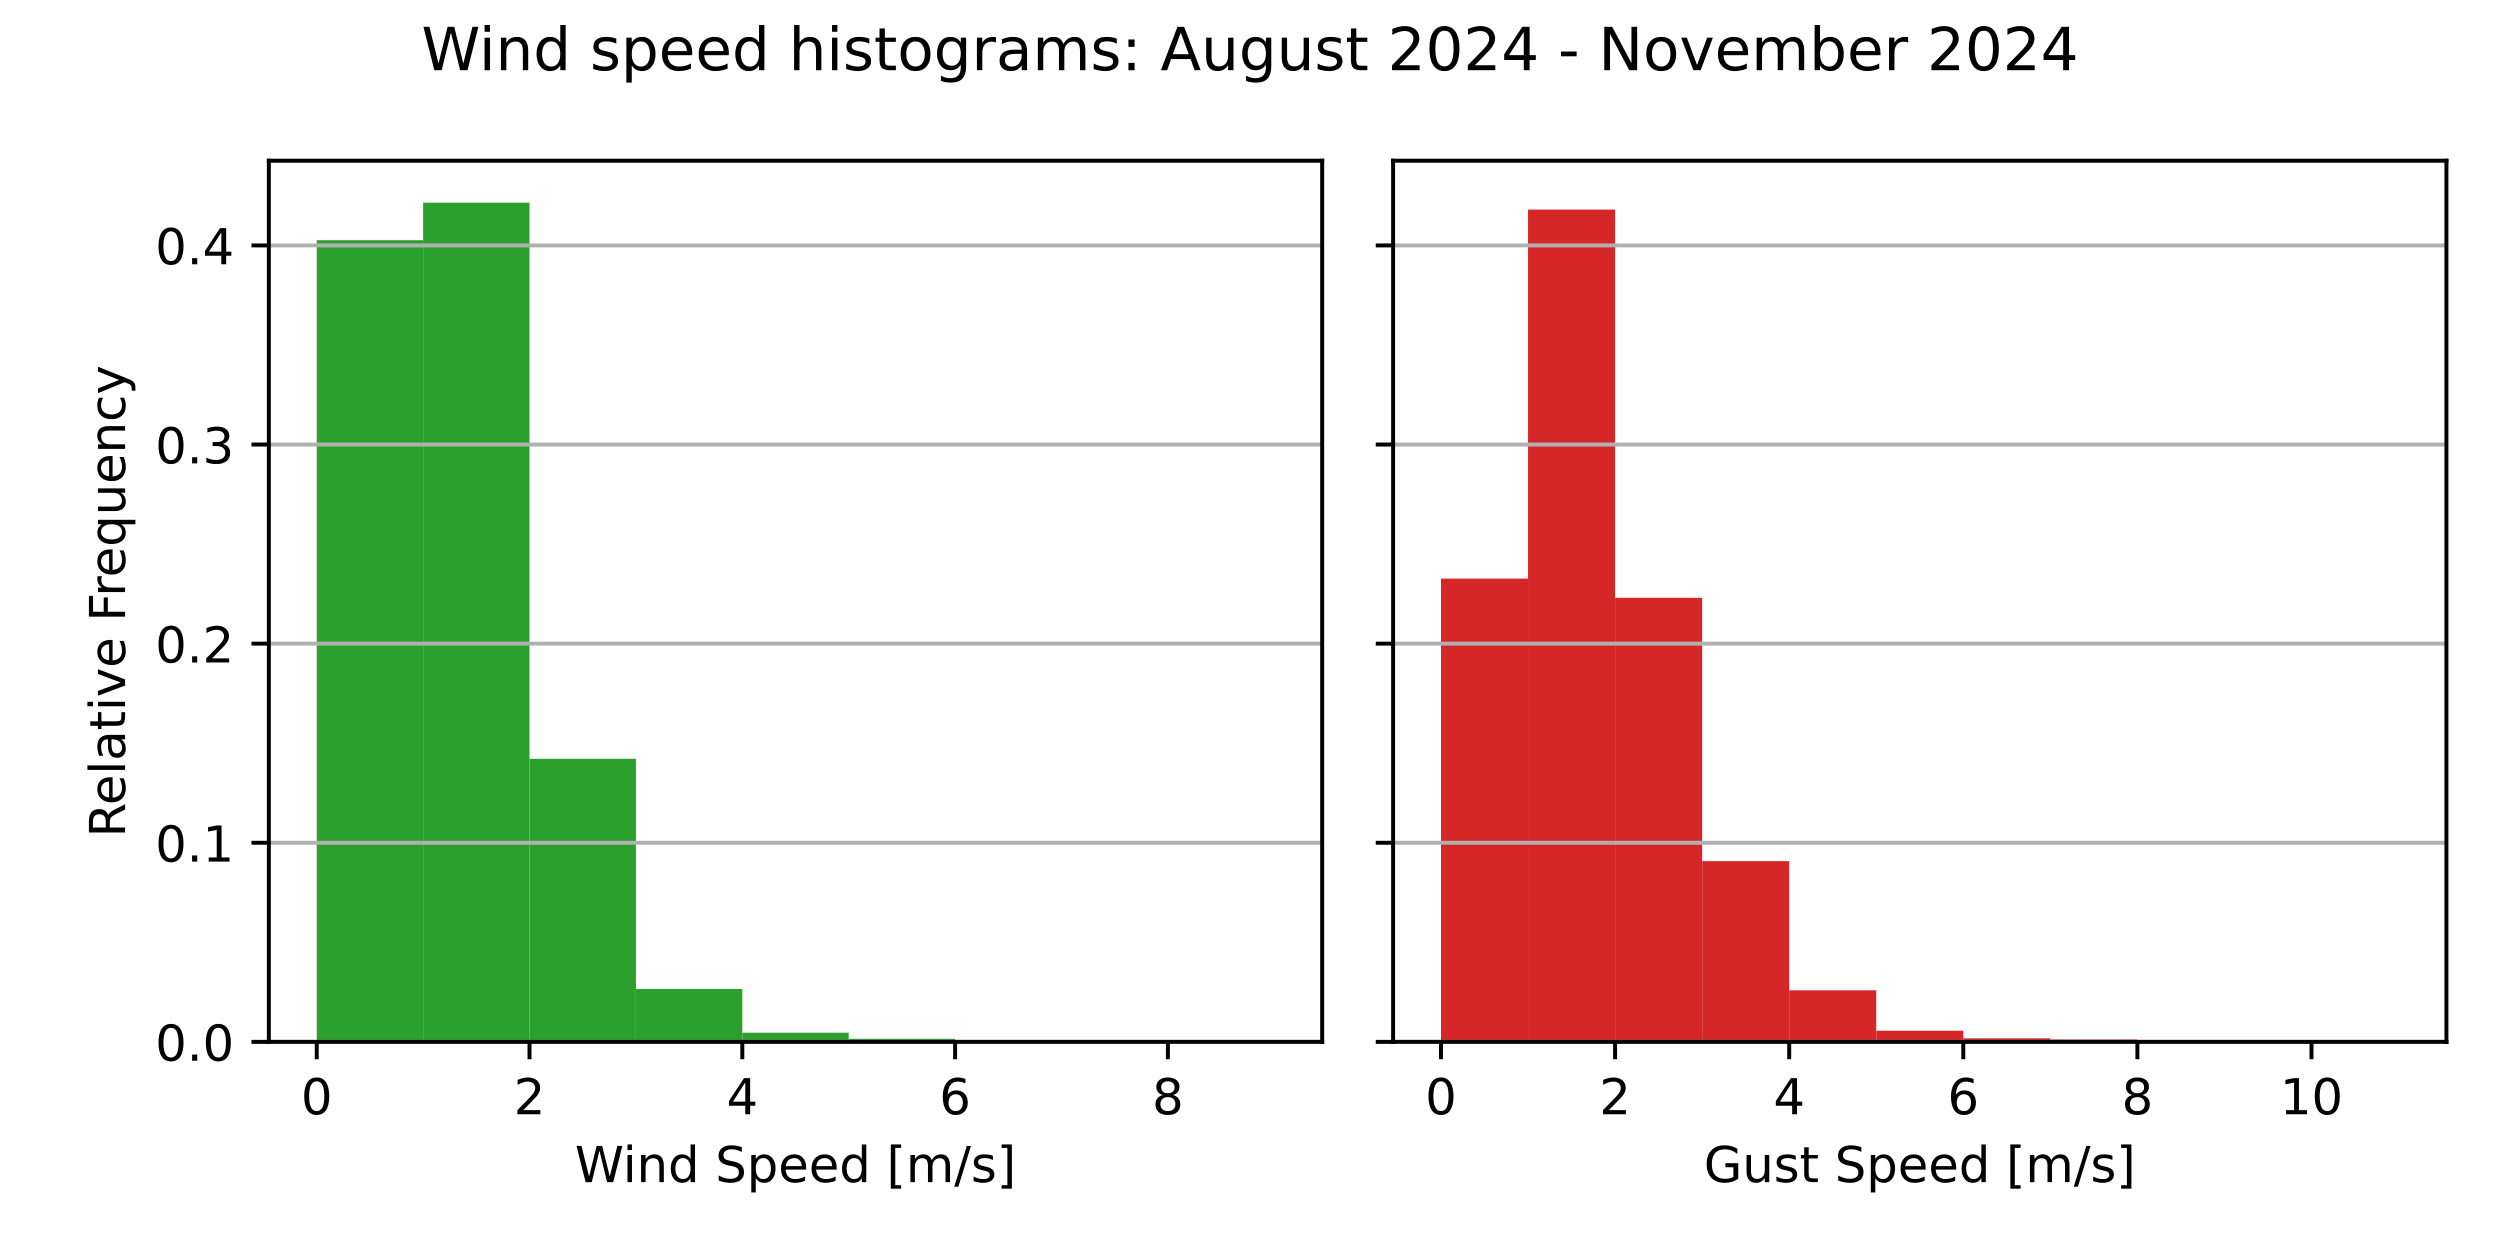
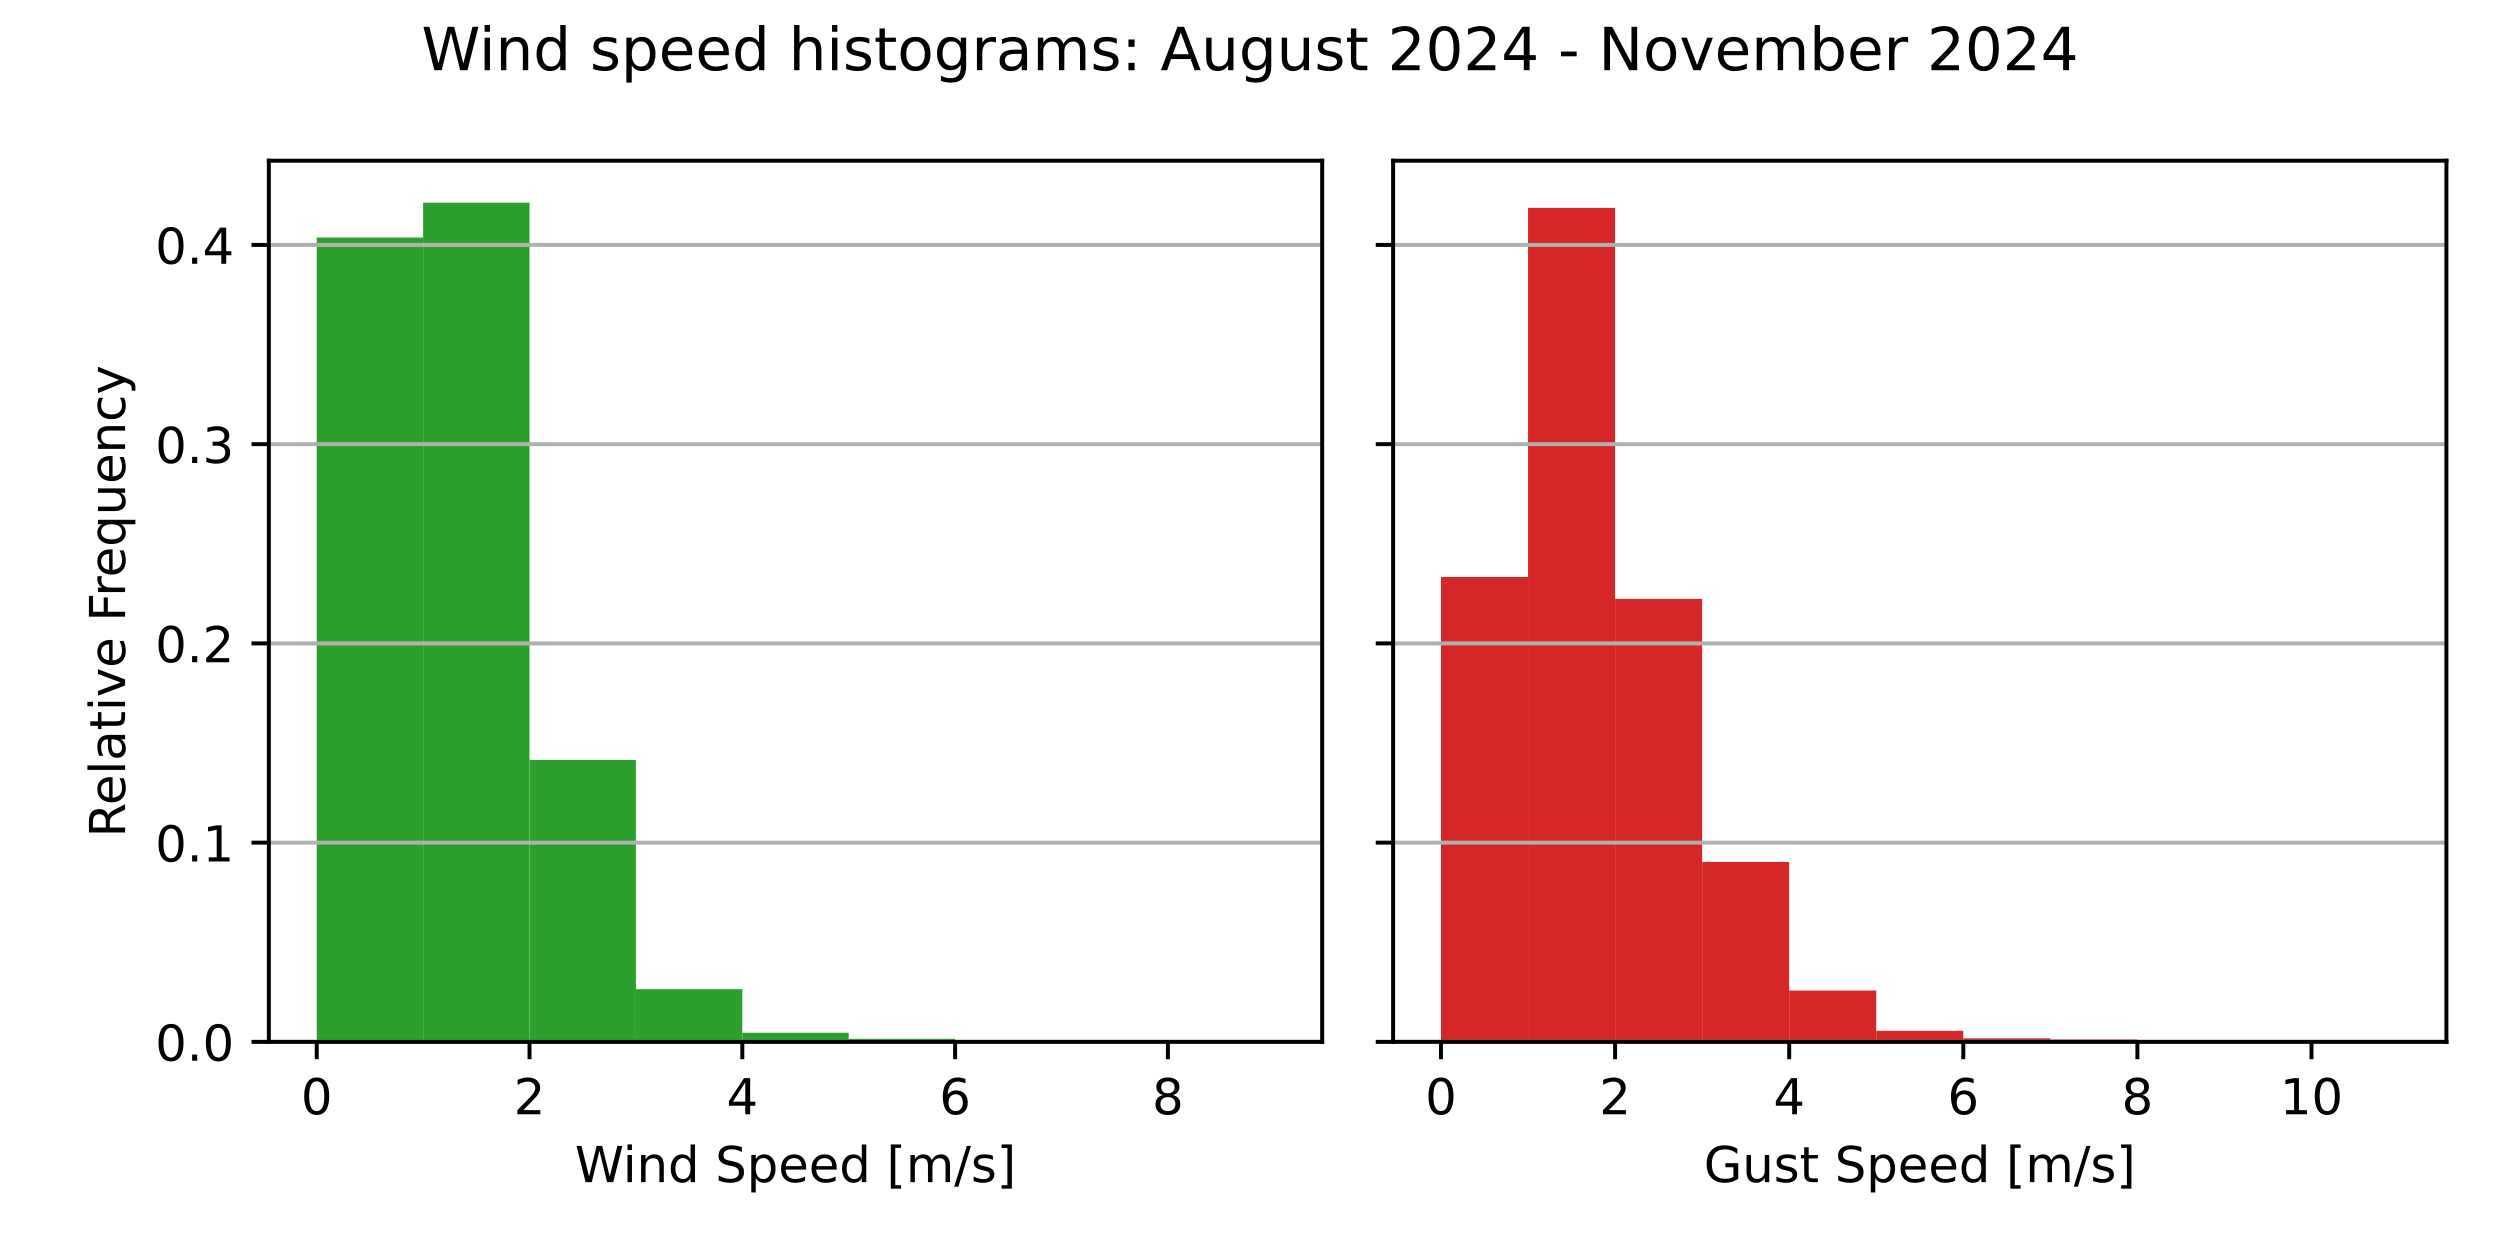
<svg xmlns="http://www.w3.org/2000/svg" xmlns:xlink="http://www.w3.org/1999/xlink" width="504pt" height="252pt" viewBox="0 0 504 252" version="1.1">
  <defs>
    <style type="text/css">*{stroke-linejoin: round; stroke-linecap: butt}</style>
  </defs>
  <g id="figure_1">
    <g id="patch_1">
      <path d="M 0 252  L 504 252  L 504 0  L 0 0  z " style="fill: #ffffff" />
    </g>
    <g id="axes_1">
      <g id="patch_2">
        <path d="M 54.2 210.04  L 266.55 210.04  L 266.55 32.4  L 54.2 32.4  z " style="fill: #ffffff" />
      </g>
      <g id="patch_3">
-         <path d="M 63.852 210.04  L 85.302 210.04  L 85.302 48.418  L 63.852 48.418  z " clip-path="url(#pe6657da857)" style="fill: #2ca02c" />
+         <path d="M 63.852 210.04  L 85.302 210.04  L 85.302 47.887  L 63.852 47.887  z " clip-path="url(#pb49a2b93d3)" style="fill: #2ca02c" />
      </g>
      <g id="patch_4">
-         <path d="M 85.302 210.04  L 106.751 210.04  L 106.751 40.859  L 85.302 40.859  z " clip-path="url(#pe6657da857)" style="fill: #2ca02c" />
+         <path d="M 85.302 210.04  L 106.751 210.04  L 106.751 40.859  L 85.302 40.859  z " clip-path="url(#pb49a2b93d3)" style="fill: #2ca02c" />
      </g>
      <g id="patch_5">
-         <path d="M 106.751 210.04  L 128.201 210.04  L 128.201 152.978  L 106.751 152.978  z " clip-path="url(#pe6657da857)" style="fill: #2ca02c" />
+         <path d="M 106.751 210.04  L 128.201 210.04  L 128.201 153.205  L 106.751 153.205  z " clip-path="url(#pb49a2b93d3)" style="fill: #2ca02c" />
      </g>
      <g id="patch_6">
-         <path d="M 128.201 210.04  L 149.65 210.04  L 149.65 199.372  L 128.201 199.372  z " clip-path="url(#pe6657da857)" style="fill: #2ca02c" />
+         <path d="M 128.201 210.04  L 149.65 210.04  L 149.65 199.417  L 128.201 199.417  z " clip-path="url(#pb49a2b93d3)" style="fill: #2ca02c" />
      </g>
      <g id="patch_7">
-         <path d="M 149.65 210.04  L 171.1 210.04  L 171.1 208.185  L 149.65 208.185  z " clip-path="url(#pe6657da857)" style="fill: #2ca02c" />
+         <path d="M 149.65 210.04  L 171.1 210.04  L 171.1 208.193  L 149.65 208.193  z " clip-path="url(#pb49a2b93d3)" style="fill: #2ca02c" />
      </g>
      <g id="patch_8">
-         <path d="M 171.1 210.04  L 192.549 210.04  L 192.549 209.426  L 171.1 209.426  z " clip-path="url(#pe6657da857)" style="fill: #2ca02c" />
+         <path d="M 171.1 210.04  L 192.549 210.04  L 192.549 209.428  L 171.1 209.428  z " clip-path="url(#pb49a2b93d3)" style="fill: #2ca02c" />
      </g>
      <g id="patch_9">
-         <path d="M 192.549 210.04  L 213.999 210.04  L 213.999 209.689  L 192.549 209.689  z " clip-path="url(#pe6657da857)" style="fill: #2ca02c" />
+         <path d="M 192.549 210.04  L 213.999 210.04  L 213.999 209.69  L 192.549 209.69  z " clip-path="url(#pb49a2b93d3)" style="fill: #2ca02c" />
      </g>
      <g id="patch_10">
-         <path d="M 213.999 210.04  L 235.448 210.04  L 235.448 210.002  L 213.999 210.002  z " clip-path="url(#pe6657da857)" style="fill: #2ca02c" />
+         <path d="M 213.999 210.04  L 235.448 210.04  L 235.448 210.003  L 213.999 210.003  z " clip-path="url(#pb49a2b93d3)" style="fill: #2ca02c" />
      </g>
      <g id="patch_11">
-         <path d="M 235.448 210.04  L 256.898 210.04  L 256.898 210.027  L 235.448 210.027  z " clip-path="url(#pe6657da857)" style="fill: #2ca02c" />
+         <path d="M 235.448 210.04  L 256.898 210.04  L 256.898 210.028  L 235.448 210.028  z " clip-path="url(#pb49a2b93d3)" style="fill: #2ca02c" />
      </g>
      <g id="matplotlib.axis_1">
        <g id="xtick_1">
          <g id="line2d_1">
            <defs>
-               <path id="m80603b3b38" d="M 0 0  L 0 3.5  " style="stroke: #000000; stroke-width: 0.8" />
+               <path id="m543a771392" d="M 0 0  L 0 3.5  " style="stroke: #000000; stroke-width: 0.8" />
            </defs>
            <g>
-               <use xlink:href="#m80603b3b38" x="63.852" y="210.04" style="stroke: #000000; stroke-width: 0.8" />
+               <use xlink:href="#m543a771392" x="63.852" y="210.04" style="stroke: #000000; stroke-width: 0.8" />
            </g>
          </g>
          <g id="text_1">
            <g transform="translate(60.67102 224.6384) scale(0.1 -0.1)">
              <defs>
                <path id="DejaVuSans-30" d="M 2034 4250  Q 1547 4250 1301 3770  Q 1056 3291 1056 2328  Q 1056 1369 1301 889  Q 1547 409 2034 409  Q 2525 409 2770 889  Q 3016 1369 3016 2328  Q 3016 3291 2770 3770  Q 2525 4250 2034 4250  z M 2034 4750  Q 2819 4750 3233 4129  Q 3647 3509 3647 2328  Q 3647 1150 3233 529  Q 2819 -91 2034 -91  Q 1250 -91 836 529  Q 422 1150 422 2328  Q 422 3509 836 4129  Q 1250 4750 2034 4750  z " transform="scale(0.015625)" />
              </defs>
              <use xlink:href="#DejaVuSans-30" />
            </g>
          </g>
        </g>
        <g id="xtick_2">
          <g id="line2d_2">
            <g>
-               <use xlink:href="#m80603b3b38" x="106.751" y="210.04" style="stroke: #000000; stroke-width: 0.8" />
+               <use xlink:href="#m543a771392" x="106.751" y="210.04" style="stroke: #000000; stroke-width: 0.8" />
            </g>
          </g>
          <g id="text_2">
            <g transform="translate(103.57 224.6384) scale(0.1 -0.1)">
              <defs>
                <path id="DejaVuSans-32" d="M 1228 531  L 3431 531  L 3431 0  L 469 0  L 469 531  Q 828 903 1448 1529  Q 2069 2156 2228 2338  Q 2531 2678 2651 2914  Q 2772 3150 2772 3378  Q 2772 3750 2511 3984  Q 2250 4219 1831 4219  Q 1534 4219 1204 4116  Q 875 4013 500 3803  L 500 4441  Q 881 4594 1212 4672  Q 1544 4750 1819 4750  Q 2544 4750 2975 4387  Q 3406 4025 3406 3419  Q 3406 3131 3298 2873  Q 3191 2616 2906 2266  Q 2828 2175 2409 1742  Q 1991 1309 1228 531  z " transform="scale(0.015625)" />
              </defs>
              <use xlink:href="#DejaVuSans-32" />
            </g>
          </g>
        </g>
        <g id="xtick_3">
          <g id="line2d_3">
            <g>
-               <use xlink:href="#m80603b3b38" x="149.65" y="210.04" style="stroke: #000000; stroke-width: 0.8" />
+               <use xlink:href="#m543a771392" x="149.65" y="210.04" style="stroke: #000000; stroke-width: 0.8" />
            </g>
          </g>
          <g id="text_3">
            <g transform="translate(146.469 224.6384) scale(0.1 -0.1)">
              <defs>
                <path id="DejaVuSans-34" d="M 2419 4116  L 825 1625  L 2419 1625  L 2419 4116  z M 2253 4666  L 3047 4666  L 3047 1625  L 3713 1625  L 3713 1100  L 3047 1100  L 3047 0  L 2419 0  L 2419 1100  L 313 1100  L 313 1709  L 2253 4666  z " transform="scale(0.015625)" />
              </defs>
              <use xlink:href="#DejaVuSans-34" />
            </g>
          </g>
        </g>
        <g id="xtick_4">
          <g id="line2d_4">
            <g>
-               <use xlink:href="#m80603b3b38" x="192.549" y="210.04" style="stroke: #000000; stroke-width: 0.8" />
+               <use xlink:href="#m543a771392" x="192.549" y="210.04" style="stroke: #000000; stroke-width: 0.8" />
            </g>
          </g>
          <g id="text_4">
            <g transform="translate(189.368 224.6384) scale(0.1 -0.1)">
              <defs>
                <path id="DejaVuSans-36" d="M 2113 2584  Q 1688 2584 1439 2293  Q 1191 2003 1191 1497  Q 1191 994 1439 701  Q 1688 409 2113 409  Q 2538 409 2786 701  Q 3034 994 3034 1497  Q 3034 2003 2786 2293  Q 2538 2584 2113 2584  z M 3366 4563  L 3366 3988  Q 3128 4100 2886 4159  Q 2644 4219 2406 4219  Q 1781 4219 1451 3797  Q 1122 3375 1075 2522  Q 1259 2794 1537 2939  Q 1816 3084 2150 3084  Q 2853 3084 3261 2657  Q 3669 2231 3669 1497  Q 3669 778 3244 343  Q 2819 -91 2113 -91  Q 1303 -91 875 529  Q 447 1150 447 2328  Q 447 3434 972 4092  Q 1497 4750 2381 4750  Q 2619 4750 2861 4703  Q 3103 4656 3366 4563  z " transform="scale(0.015625)" />
              </defs>
              <use xlink:href="#DejaVuSans-36" />
            </g>
          </g>
        </g>
        <g id="xtick_5">
          <g id="line2d_5">
            <g>
-               <use xlink:href="#m80603b3b38" x="235.448" y="210.04" style="stroke: #000000; stroke-width: 0.8" />
+               <use xlink:href="#m543a771392" x="235.448" y="210.04" style="stroke: #000000; stroke-width: 0.8" />
            </g>
          </g>
          <g id="text_5">
            <g transform="translate(232.267 224.6384) scale(0.1 -0.1)">
              <defs>
                <path id="DejaVuSans-38" d="M 2034 2216  Q 1584 2216 1326 1975  Q 1069 1734 1069 1313  Q 1069 891 1326 650  Q 1584 409 2034 409  Q 2484 409 2743 651  Q 3003 894 3003 1313  Q 3003 1734 2745 1975  Q 2488 2216 2034 2216  z M 1403 2484  Q 997 2584 770 2862  Q 544 3141 544 3541  Q 544 4100 942 4425  Q 1341 4750 2034 4750  Q 2731 4750 3128 4425  Q 3525 4100 3525 3541  Q 3525 3141 3298 2862  Q 3072 2584 2669 2484  Q 3125 2378 3379 2068  Q 3634 1759 3634 1313  Q 3634 634 3220 271  Q 2806 -91 2034 -91  Q 1263 -91 848 271  Q 434 634 434 1313  Q 434 1759 690 2068  Q 947 2378 1403 2484  z M 1172 3481  Q 1172 3119 1398 2916  Q 1625 2713 2034 2713  Q 2441 2713 2670 2916  Q 2900 3119 2900 3481  Q 2900 3844 2670 4047  Q 2441 4250 2034 4250  Q 1625 4250 1398 4047  Q 1172 3844 1172 3481  z " transform="scale(0.015625)" />
              </defs>
              <use xlink:href="#DejaVuSans-38" />
            </g>
          </g>
        </g>
        <g id="text_6">
          <g transform="translate(115.8969 238.3166) scale(0.1 -0.1)">
            <defs>
              <path id="DejaVuSans-57" d="M 213 4666  L 850 4666  L 1831 722  L 2809 4666  L 3519 4666  L 4500 722  L 5478 4666  L 6119 4666  L 4947 0  L 4153 0  L 3169 4050  L 2175 0  L 1381 0  L 213 4666  z " transform="scale(0.015625)" />
              <path id="DejaVuSans-69" d="M 603 3500  L 1178 3500  L 1178 0  L 603 0  L 603 3500  z M 603 4863  L 1178 4863  L 1178 4134  L 603 4134  L 603 4863  z " transform="scale(0.015625)" />
              <path id="DejaVuSans-6e" d="M 3513 2113  L 3513 0  L 2938 0  L 2938 2094  Q 2938 2591 2744 2837  Q 2550 3084 2163 3084  Q 1697 3084 1428 2787  Q 1159 2491 1159 1978  L 1159 0  L 581 0  L 581 3500  L 1159 3500  L 1159 2956  Q 1366 3272 1645 3428  Q 1925 3584 2291 3584  Q 2894 3584 3203 3211  Q 3513 2838 3513 2113  z " transform="scale(0.015625)" />
              <path id="DejaVuSans-64" d="M 2906 2969  L 2906 4863  L 3481 4863  L 3481 0  L 2906 0  L 2906 525  Q 2725 213 2448 61  Q 2172 -91 1784 -91  Q 1150 -91 751 415  Q 353 922 353 1747  Q 353 2572 751 3078  Q 1150 3584 1784 3584  Q 2172 3584 2448 3432  Q 2725 3281 2906 2969  z M 947 1747  Q 947 1113 1208 752  Q 1469 391 1925 391  Q 2381 391 2643 752  Q 2906 1113 2906 1747  Q 2906 2381 2643 2742  Q 2381 3103 1925 3103  Q 1469 3103 1208 2742  Q 947 2381 947 1747  z " transform="scale(0.015625)" />
              <path id="DejaVuSans-20" transform="scale(0.015625)" />
              <path id="DejaVuSans-53" d="M 3425 4513  L 3425 3897  Q 3066 4069 2747 4153  Q 2428 4238 2131 4238  Q 1616 4238 1336 4038  Q 1056 3838 1056 3469  Q 1056 3159 1242 3001  Q 1428 2844 1947 2747  L 2328 2669  Q 3034 2534 3370 2195  Q 3706 1856 3706 1288  Q 3706 609 3251 259  Q 2797 -91 1919 -91  Q 1588 -91 1214 -16  Q 841 59 441 206  L 441 856  Q 825 641 1194 531  Q 1563 422 1919 422  Q 2459 422 2753 634  Q 3047 847 3047 1241  Q 3047 1584 2836 1778  Q 2625 1972 2144 2069  L 1759 2144  Q 1053 2284 737 2584  Q 422 2884 422 3419  Q 422 4038 858 4394  Q 1294 4750 2059 4750  Q 2388 4750 2728 4690  Q 3069 4631 3425 4513  z " transform="scale(0.015625)" />
              <path id="DejaVuSans-70" d="M 1159 525  L 1159 -1331  L 581 -1331  L 581 3500  L 1159 3500  L 1159 2969  Q 1341 3281 1617 3432  Q 1894 3584 2278 3584  Q 2916 3584 3314 3078  Q 3713 2572 3713 1747  Q 3713 922 3314 415  Q 2916 -91 2278 -91  Q 1894 -91 1617 61  Q 1341 213 1159 525  z M 3116 1747  Q 3116 2381 2855 2742  Q 2594 3103 2138 3103  Q 1681 3103 1420 2742  Q 1159 2381 1159 1747  Q 1159 1113 1420 752  Q 1681 391 2138 391  Q 2594 391 2855 752  Q 3116 1113 3116 1747  z " transform="scale(0.015625)" />
              <path id="DejaVuSans-65" d="M 3597 1894  L 3597 1613  L 953 1613  Q 991 1019 1311 708  Q 1631 397 2203 397  Q 2534 397 2845 478  Q 3156 559 3463 722  L 3463 178  Q 3153 47 2828 -22  Q 2503 -91 2169 -91  Q 1331 -91 842 396  Q 353 884 353 1716  Q 353 2575 817 3079  Q 1281 3584 2069 3584  Q 2775 3584 3186 3129  Q 3597 2675 3597 1894  z M 3022 2063  Q 3016 2534 2758 2815  Q 2500 3097 2075 3097  Q 1594 3097 1305 2825  Q 1016 2553 972 2059  L 3022 2063  z " transform="scale(0.015625)" />
              <path id="DejaVuSans-5b" d="M 550 4863  L 1875 4863  L 1875 4416  L 1125 4416  L 1125 -397  L 1875 -397  L 1875 -844  L 550 -844  L 550 4863  z " transform="scale(0.015625)" />
              <path id="DejaVuSans-6d" d="M 3328 2828  Q 3544 3216 3844 3400  Q 4144 3584 4550 3584  Q 5097 3584 5394 3201  Q 5691 2819 5691 2113  L 5691 0  L 5113 0  L 5113 2094  Q 5113 2597 4934 2840  Q 4756 3084 4391 3084  Q 3944 3084 3684 2787  Q 3425 2491 3425 1978  L 3425 0  L 2847 0  L 2847 2094  Q 2847 2600 2669 2842  Q 2491 3084 2119 3084  Q 1678 3084 1418 2786  Q 1159 2488 1159 1978  L 1159 0  L 581 0  L 581 3500  L 1159 3500  L 1159 2956  Q 1356 3278 1631 3431  Q 1906 3584 2284 3584  Q 2666 3584 2933 3390  Q 3200 3197 3328 2828  z " transform="scale(0.015625)" />
              <path id="DejaVuSans-2f" d="M 1625 4666  L 2156 4666  L 531 -594  L 0 -594  L 1625 4666  z " transform="scale(0.015625)" />
              <path id="DejaVuSans-73" d="M 2834 3397  L 2834 2853  Q 2591 2978 2328 3040  Q 2066 3103 1784 3103  Q 1356 3103 1142 2972  Q 928 2841 928 2578  Q 928 2378 1081 2264  Q 1234 2150 1697 2047  L 1894 2003  Q 2506 1872 2764 1633  Q 3022 1394 3022 966  Q 3022 478 2636 193  Q 2250 -91 1575 -91  Q 1294 -91 989 -36  Q 684 19 347 128  L 347 722  Q 666 556 975 473  Q 1284 391 1588 391  Q 1994 391 2212 530  Q 2431 669 2431 922  Q 2431 1156 2273 1281  Q 2116 1406 1581 1522  L 1381 1569  Q 847 1681 609 1914  Q 372 2147 372 2553  Q 372 3047 722 3315  Q 1072 3584 1716 3584  Q 2034 3584 2315 3537  Q 2597 3491 2834 3397  z " transform="scale(0.015625)" />
              <path id="DejaVuSans-5d" d="M 1947 4863  L 1947 -844  L 622 -844  L 622 -397  L 1369 -397  L 1369 4416  L 622 4416  L 622 4863  L 1947 4863  z " transform="scale(0.015625)" />
            </defs>
            <use xlink:href="#DejaVuSans-57" />
            <use xlink:href="#DejaVuSans-69" x="96.627" />
            <use xlink:href="#DejaVuSans-6e" x="124.41" />
            <use xlink:href="#DejaVuSans-64" x="187.789" />
            <use xlink:href="#DejaVuSans-20" x="251.266" />
            <use xlink:href="#DejaVuSans-53" x="283.053" />
            <use xlink:href="#DejaVuSans-70" x="346.529" />
            <use xlink:href="#DejaVuSans-65" x="410.006" />
            <use xlink:href="#DejaVuSans-65" x="471.529" />
            <use xlink:href="#DejaVuSans-64" x="533.053" />
            <use xlink:href="#DejaVuSans-20" x="596.529" />
            <use xlink:href="#DejaVuSans-5b" x="628.316" />
            <use xlink:href="#DejaVuSans-6d" x="667.33" />
            <use xlink:href="#DejaVuSans-2f" x="764.742" />
            <use xlink:href="#DejaVuSans-73" x="798.434" />
            <use xlink:href="#DejaVuSans-5d" x="850.533" />
          </g>
        </g>
      </g>
      <g id="matplotlib.axis_2">
        <g id="ytick_1">
          <g id="line2d_6">
-             <path d="M 54.2 210.04  L 266.55 210.04  " clip-path="url(#pe6657da857)" style="fill: none; stroke: #b0b0b0; stroke-width: 0.8; stroke-linecap: square" />
+             <path d="M 54.2 210.04  L 266.55 210.04  " clip-path="url(#pb49a2b93d3)" style="fill: none; stroke: #b0b0b0; stroke-width: 0.8; stroke-linecap: square" />
          </g>
          <g id="line2d_7">
            <defs>
-               <path id="md370763c20" d="M 0 0  L -3.5 0  " style="stroke: #000000; stroke-width: 0.8" />
+               <path id="mc200e3ee90" d="M 0 0  L -3.5 0  " style="stroke: #000000; stroke-width: 0.8" />
            </defs>
            <g>
-               <use xlink:href="#md370763c20" x="54.2" y="210.04" style="stroke: #000000; stroke-width: 0.8" />
+               <use xlink:href="#mc200e3ee90" x="54.2" y="210.04" style="stroke: #000000; stroke-width: 0.8" />
            </g>
          </g>
          <g id="text_7">
            <g transform="translate(31.29688 213.8392) scale(0.1 -0.1)">
              <defs>
                <path id="DejaVuSans-2e" d="M 684 794  L 1344 794  L 1344 0  L 684 0  L 684 794  z " transform="scale(0.015625)" />
              </defs>
              <use xlink:href="#DejaVuSans-30" />
              <use xlink:href="#DejaVuSans-2e" x="63.623" />
              <use xlink:href="#DejaVuSans-30" x="95.41" />
            </g>
          </g>
        </g>
        <g id="ytick_2">
          <g id="line2d_8">
-             <path d="M 54.2 169.9  L 266.55 169.9  " clip-path="url(#pe6657da857)" style="fill: none; stroke: #b0b0b0; stroke-width: 0.8; stroke-linecap: square" />
+             <path d="M 54.2 169.875  L 266.55 169.875  " clip-path="url(#pb49a2b93d3)" style="fill: none; stroke: #b0b0b0; stroke-width: 0.8; stroke-linecap: square" />
          </g>
          <g id="line2d_9">
            <g>
-               <use xlink:href="#md370763c20" x="54.2" y="169.9" style="stroke: #000000; stroke-width: 0.8" />
+               <use xlink:href="#mc200e3ee90" x="54.2" y="169.875" style="stroke: #000000; stroke-width: 0.8" />
            </g>
          </g>
          <g id="text_8">
-             <g transform="translate(31.29688 173.6989) scale(0.1 -0.1)">
+             <g transform="translate(31.29688 173.6742) scale(0.1 -0.1)">
              <defs>
                <path id="DejaVuSans-31" d="M 794 531  L 1825 531  L 1825 4091  L 703 3866  L 703 4441  L 1819 4666  L 2450 4666  L 2450 531  L 3481 531  L 3481 0  L 794 0  L 794 531  z " transform="scale(0.015625)" />
              </defs>
              <use xlink:href="#DejaVuSans-30" />
              <use xlink:href="#DejaVuSans-2e" x="63.623" />
              <use xlink:href="#DejaVuSans-31" x="95.41" />
            </g>
          </g>
        </g>
        <g id="ytick_3">
          <g id="line2d_10">
-             <path d="M 54.2 129.759  L 266.55 129.759  " clip-path="url(#pe6657da857)" style="fill: none; stroke: #b0b0b0; stroke-width: 0.8; stroke-linecap: square" />
+             <path d="M 54.2 129.71  L 266.55 129.71  " clip-path="url(#pb49a2b93d3)" style="fill: none; stroke: #b0b0b0; stroke-width: 0.8; stroke-linecap: square" />
          </g>
          <g id="line2d_11">
            <g>
-               <use xlink:href="#md370763c20" x="54.2" y="129.759" style="stroke: #000000; stroke-width: 0.8" />
+               <use xlink:href="#mc200e3ee90" x="54.2" y="129.71" style="stroke: #000000; stroke-width: 0.8" />
            </g>
          </g>
          <g id="text_9">
-             <g transform="translate(31.29688 133.5585) scale(0.1 -0.1)">
+             <g transform="translate(31.29688 133.5092) scale(0.1 -0.1)">
              <use xlink:href="#DejaVuSans-30" />
              <use xlink:href="#DejaVuSans-2e" x="63.623" />
              <use xlink:href="#DejaVuSans-32" x="95.41" />
            </g>
          </g>
        </g>
        <g id="ytick_4">
          <g id="line2d_12">
-             <path d="M 54.2 89.619  L 266.55 89.619  " clip-path="url(#pe6657da857)" style="fill: none; stroke: #b0b0b0; stroke-width: 0.8; stroke-linecap: square" />
+             <path d="M 54.2 89.545  L 266.55 89.545  " clip-path="url(#pb49a2b93d3)" style="fill: none; stroke: #b0b0b0; stroke-width: 0.8; stroke-linecap: square" />
          </g>
          <g id="line2d_13">
            <g>
-               <use xlink:href="#md370763c20" x="54.2" y="89.619" style="stroke: #000000; stroke-width: 0.8" />
+               <use xlink:href="#mc200e3ee90" x="54.2" y="89.545" style="stroke: #000000; stroke-width: 0.8" />
            </g>
          </g>
          <g id="text_10">
-             <g transform="translate(31.29688 93.41813) scale(0.1 -0.1)">
+             <g transform="translate(31.29688 93.34413) scale(0.1 -0.1)">
              <defs>
                <path id="DejaVuSans-33" d="M 2597 2516  Q 3050 2419 3304 2112  Q 3559 1806 3559 1356  Q 3559 666 3084 287  Q 2609 -91 1734 -91  Q 1441 -91 1130 -33  Q 819 25 488 141  L 488 750  Q 750 597 1062 519  Q 1375 441 1716 441  Q 2309 441 2620 675  Q 2931 909 2931 1356  Q 2931 1769 2642 2001  Q 2353 2234 1838 2234  L 1294 2234  L 1294 2753  L 1863 2753  Q 2328 2753 2575 2939  Q 2822 3125 2822 3475  Q 2822 3834 2567 4026  Q 2313 4219 1838 4219  Q 1578 4219 1281 4162  Q 984 4106 628 3988  L 628 4550  Q 988 4650 1302 4700  Q 1616 4750 1894 4750  Q 2613 4750 3031 4423  Q 3450 4097 3450 3541  Q 3450 3153 3228 2886  Q 3006 2619 2597 2516  z " transform="scale(0.015625)" />
              </defs>
              <use xlink:href="#DejaVuSans-30" />
              <use xlink:href="#DejaVuSans-2e" x="63.623" />
              <use xlink:href="#DejaVuSans-33" x="95.41" />
            </g>
          </g>
        </g>
        <g id="ytick_5">
          <g id="line2d_14">
-             <path d="M 54.2 49.479  L 266.55 49.479  " clip-path="url(#pe6657da857)" style="fill: none; stroke: #b0b0b0; stroke-width: 0.8; stroke-linecap: square" />
+             <path d="M 54.2 49.38  L 266.55 49.38  " clip-path="url(#pb49a2b93d3)" style="fill: none; stroke: #b0b0b0; stroke-width: 0.8; stroke-linecap: square" />
          </g>
          <g id="line2d_15">
            <g>
-               <use xlink:href="#md370763c20" x="54.2" y="49.479" style="stroke: #000000; stroke-width: 0.8" />
+               <use xlink:href="#mc200e3ee90" x="54.2" y="49.38" style="stroke: #000000; stroke-width: 0.8" />
            </g>
          </g>
          <g id="text_11">
-             <g transform="translate(31.29688 53.27777) scale(0.1 -0.1)">
+             <g transform="translate(31.29688 53.1791) scale(0.1 -0.1)">
              <use xlink:href="#DejaVuSans-30" />
              <use xlink:href="#DejaVuSans-2e" x="63.623" />
              <use xlink:href="#DejaVuSans-34" x="95.41" />
            </g>
          </g>
        </g>
        <g id="text_12">
          <g transform="translate(25.21719 168.8028) rotate(-90) scale(0.1 -0.1)">
            <defs>
              <path id="DejaVuSans-52" d="M 2841 2188  Q 3044 2119 3236 1894  Q 3428 1669 3622 1275  L 4263 0  L 3584 0  L 2988 1197  Q 2756 1666 2539 1819  Q 2322 1972 1947 1972  L 1259 1972  L 1259 0  L 628 0  L 628 4666  L 2053 4666  Q 2853 4666 3247 4331  Q 3641 3997 3641 3322  Q 3641 2881 3436 2590  Q 3231 2300 2841 2188  z M 1259 4147  L 1259 2491  L 2053 2491  Q 2509 2491 2742 2702  Q 2975 2913 2975 3322  Q 2975 3731 2742 3939  Q 2509 4147 2053 4147  L 1259 4147  z " transform="scale(0.015625)" />
              <path id="DejaVuSans-6c" d="M 603 4863  L 1178 4863  L 1178 0  L 603 0  L 603 4863  z " transform="scale(0.015625)" />
              <path id="DejaVuSans-61" d="M 2194 1759  Q 1497 1759 1228 1600  Q 959 1441 959 1056  Q 959 750 1161 570  Q 1363 391 1709 391  Q 2188 391 2477 730  Q 2766 1069 2766 1631  L 2766 1759  L 2194 1759  z M 3341 1997  L 3341 0  L 2766 0  L 2766 531  Q 2569 213 2275 61  Q 1981 -91 1556 -91  Q 1019 -91 701 211  Q 384 513 384 1019  Q 384 1609 779 1909  Q 1175 2209 1959 2209  L 2766 2209  L 2766 2266  Q 2766 2663 2505 2880  Q 2244 3097 1772 3097  Q 1472 3097 1187 3025  Q 903 2953 641 2809  L 641 3341  Q 956 3463 1253 3523  Q 1550 3584 1831 3584  Q 2591 3584 2966 3190  Q 3341 2797 3341 1997  z " transform="scale(0.015625)" />
              <path id="DejaVuSans-74" d="M 1172 4494  L 1172 3500  L 2356 3500  L 2356 3053  L 1172 3053  L 1172 1153  Q 1172 725 1289 603  Q 1406 481 1766 481  L 2356 481  L 2356 0  L 1766 0  Q 1100 0 847 248  Q 594 497 594 1153  L 594 3053  L 172 3053  L 172 3500  L 594 3500  L 594 4494  L 1172 4494  z " transform="scale(0.015625)" />
              <path id="DejaVuSans-76" d="M 191 3500  L 800 3500  L 1894 563  L 2988 3500  L 3597 3500  L 2284 0  L 1503 0  L 191 3500  z " transform="scale(0.015625)" />
              <path id="DejaVuSans-46" d="M 628 4666  L 3309 4666  L 3309 4134  L 1259 4134  L 1259 2759  L 3109 2759  L 3109 2228  L 1259 2228  L 1259 0  L 628 0  L 628 4666  z " transform="scale(0.015625)" />
              <path id="DejaVuSans-72" d="M 2631 2963  Q 2534 3019 2420 3045  Q 2306 3072 2169 3072  Q 1681 3072 1420 2755  Q 1159 2438 1159 1844  L 1159 0  L 581 0  L 581 3500  L 1159 3500  L 1159 2956  Q 1341 3275 1631 3429  Q 1922 3584 2338 3584  Q 2397 3584 2469 3576  Q 2541 3569 2628 3553  L 2631 2963  z " transform="scale(0.015625)" />
              <path id="DejaVuSans-71" d="M 947 1747  Q 947 1113 1208 752  Q 1469 391 1925 391  Q 2381 391 2643 752  Q 2906 1113 2906 1747  Q 2906 2381 2643 2742  Q 2381 3103 1925 3103  Q 1469 3103 1208 2742  Q 947 2381 947 1747  z M 2906 525  Q 2725 213 2448 61  Q 2172 -91 1784 -91  Q 1150 -91 751 415  Q 353 922 353 1747  Q 353 2572 751 3078  Q 1150 3584 1784 3584  Q 2172 3584 2448 3432  Q 2725 3281 2906 2969  L 2906 3500  L 3481 3500  L 3481 -1331  L 2906 -1331  L 2906 525  z " transform="scale(0.015625)" />
              <path id="DejaVuSans-75" d="M 544 1381  L 544 3500  L 1119 3500  L 1119 1403  Q 1119 906 1312 657  Q 1506 409 1894 409  Q 2359 409 2629 706  Q 2900 1003 2900 1516  L 2900 3500  L 3475 3500  L 3475 0  L 2900 0  L 2900 538  Q 2691 219 2414 64  Q 2138 -91 1772 -91  Q 1169 -91 856 284  Q 544 659 544 1381  z M 1991 3584  L 1991 3584  z " transform="scale(0.015625)" />
              <path id="DejaVuSans-63" d="M 3122 3366  L 3122 2828  Q 2878 2963 2633 3030  Q 2388 3097 2138 3097  Q 1578 3097 1268 2742  Q 959 2388 959 1747  Q 959 1106 1268 751  Q 1578 397 2138 397  Q 2388 397 2633 464  Q 2878 531 3122 666  L 3122 134  Q 2881 22 2623 -34  Q 2366 -91 2075 -91  Q 1284 -91 818 406  Q 353 903 353 1747  Q 353 2603 823 3093  Q 1294 3584 2113 3584  Q 2378 3584 2631 3529  Q 2884 3475 3122 3366  z " transform="scale(0.015625)" />
              <path id="DejaVuSans-79" d="M 2059 -325  Q 1816 -950 1584 -1140  Q 1353 -1331 966 -1331  L 506 -1331  L 506 -850  L 844 -850  Q 1081 -850 1212 -737  Q 1344 -625 1503 -206  L 1606 56  L 191 3500  L 800 3500  L 1894 763  L 2988 3500  L 3597 3500  L 2059 -325  z " transform="scale(0.015625)" />
            </defs>
            <use xlink:href="#DejaVuSans-52" />
            <use xlink:href="#DejaVuSans-65" x="64.982" />
            <use xlink:href="#DejaVuSans-6c" x="126.506" />
            <use xlink:href="#DejaVuSans-61" x="154.289" />
            <use xlink:href="#DejaVuSans-74" x="215.568" />
            <use xlink:href="#DejaVuSans-69" x="254.777" />
            <use xlink:href="#DejaVuSans-76" x="282.561" />
            <use xlink:href="#DejaVuSans-65" x="341.74" />
            <use xlink:href="#DejaVuSans-20" x="403.264" />
            <use xlink:href="#DejaVuSans-46" x="435.051" />
            <use xlink:href="#DejaVuSans-72" x="485.32" />
            <use xlink:href="#DejaVuSans-65" x="524.184" />
            <use xlink:href="#DejaVuSans-71" x="585.707" />
            <use xlink:href="#DejaVuSans-75" x="649.184" />
            <use xlink:href="#DejaVuSans-65" x="712.562" />
            <use xlink:href="#DejaVuSans-6e" x="774.086" />
            <use xlink:href="#DejaVuSans-63" x="837.465" />
            <use xlink:href="#DejaVuSans-79" x="892.445" />
          </g>
        </g>
      </g>
      <g id="patch_12">
        <path d="M 54.2 210.04  L 54.2 32.4  " style="fill: none; stroke: #000000; stroke-width: 0.8; stroke-linejoin: miter; stroke-linecap: square" />
      </g>
      <g id="patch_13">
        <path d="M 266.55 210.04  L 266.55 32.4  " style="fill: none; stroke: #000000; stroke-width: 0.8; stroke-linejoin: miter; stroke-linecap: square" />
      </g>
      <g id="patch_14">
        <path d="M 54.2 210.04  L 266.55 210.04  " style="fill: none; stroke: #000000; stroke-width: 0.8; stroke-linejoin: miter; stroke-linecap: square" />
      </g>
      <g id="patch_15">
        <path d="M 54.2 32.4  L 266.55 32.4  " style="fill: none; stroke: #000000; stroke-width: 0.8; stroke-linejoin: miter; stroke-linecap: square" />
      </g>
    </g>
    <g id="axes_2">
      <g id="patch_16">
        <path d="M 280.85 210.04  L 493.2 210.04  L 493.2 32.4  L 280.85 32.4  z " style="fill: #ffffff" />
      </g>
      <g id="patch_17">
-         <path d="M 290.502 210.04  L 308.052 210.04  L 308.052 116.65  L 290.502 116.65  z " clip-path="url(#p8d25470050)" style="fill: #d62728" />
+         <path d="M 290.502 210.04  L 308.052 210.04  L 308.052 116.318  L 290.502 116.318  z " clip-path="url(#pff5c278188)" style="fill: #d62728" />
      </g>
      <g id="patch_18">
-         <path d="M 308.052 210.04  L 325.601 210.04  L 325.601 42.251  L 308.052 42.251  z " clip-path="url(#p8d25470050)" style="fill: #d62728" />
+         <path d="M 308.052 210.04  L 325.601 210.04  L 325.601 41.908  L 308.052 41.908  z " clip-path="url(#pff5c278188)" style="fill: #d62728" />
      </g>
      <g id="patch_19">
-         <path d="M 325.601 210.04  L 343.151 210.04  L 343.151 120.51  L 325.601 120.51  z " clip-path="url(#p8d25470050)" style="fill: #d62728" />
+         <path d="M 325.601 210.04  L 343.151 210.04  L 343.151 120.725  L 325.601 120.725  z " clip-path="url(#pff5c278188)" style="fill: #d62728" />
      </g>
      <g id="patch_20">
-         <path d="M 343.151 210.04  L 360.701 210.04  L 360.701 173.611  L 343.151 173.611  z " clip-path="url(#p8d25470050)" style="fill: #d62728" />
+         <path d="M 343.151 210.04  L 360.701 210.04  L 360.701 173.765  L 343.151 173.765  z " clip-path="url(#pff5c278188)" style="fill: #d62728" />
      </g>
      <g id="patch_21">
-         <path d="M 360.701 210.04  L 378.25 210.04  L 378.25 199.648  L 360.701 199.648  z " clip-path="url(#p8d25470050)" style="fill: #d62728" />
+         <path d="M 360.701 210.04  L 378.25 210.04  L 378.25 199.692  L 360.701 199.692  z " clip-path="url(#pff5c278188)" style="fill: #d62728" />
      </g>
      <g id="patch_22">
-         <path d="M 378.25 210.04  L 395.8 210.04  L 395.8 207.796  L 378.25 207.796  z " clip-path="url(#p8d25470050)" style="fill: #d62728" />
+         <path d="M 378.25 210.04  L 395.8 210.04  L 395.8 207.806  L 378.25 207.806  z " clip-path="url(#pff5c278188)" style="fill: #d62728" />
      </g>
      <g id="patch_23">
-         <path d="M 395.8 210.04  L 413.349 210.04  L 413.349 209.325  L 395.8 209.325  z " clip-path="url(#p8d25470050)" style="fill: #d62728" />
+         <path d="M 395.8 210.04  L 413.349 210.04  L 413.349 209.328  L 395.8 209.328  z " clip-path="url(#pff5c278188)" style="fill: #d62728" />
      </g>
      <g id="patch_24">
-         <path d="M 413.349 210.04  L 430.899 210.04  L 430.899 209.564  L 413.349 209.564  z " clip-path="url(#p8d25470050)" style="fill: #d62728" />
+         <path d="M 413.349 210.04  L 430.899 210.04  L 430.899 209.566  L 413.349 209.566  z " clip-path="url(#pff5c278188)" style="fill: #d62728" />
      </g>
      <g id="patch_25">
-         <path d="M 430.899 210.04  L 448.449 210.04  L 448.449 209.702  L 430.899 209.702  z " clip-path="url(#p8d25470050)" style="fill: #d62728" />
+         <path d="M 430.899 210.04  L 448.449 210.04  L 448.449 209.703  L 430.899 209.703  z " clip-path="url(#pff5c278188)" style="fill: #d62728" />
      </g>
      <g id="patch_26">
-         <path d="M 448.449 210.04  L 465.998 210.04  L 465.998 209.965  L 448.449 209.965  z " clip-path="url(#p8d25470050)" style="fill: #d62728" />
+         <path d="M 448.449 210.04  L 465.998 210.04  L 465.998 209.965  L 448.449 209.965  z " clip-path="url(#pff5c278188)" style="fill: #d62728" />
      </g>
      <g id="patch_27">
-         <path d="M 465.998 210.04  L 483.548 210.04  L 483.548 210.015  L 465.998 210.015  z " clip-path="url(#p8d25470050)" style="fill: #d62728" />
+         <path d="M 465.998 210.04  L 483.548 210.04  L 483.548 210.015  L 465.998 210.015  z " clip-path="url(#pff5c278188)" style="fill: #d62728" />
      </g>
      <g id="matplotlib.axis_3">
        <g id="xtick_6">
          <g id="line2d_16">
            <g>
-               <use xlink:href="#m80603b3b38" x="290.502" y="210.04" style="stroke: #000000; stroke-width: 0.8" />
+               <use xlink:href="#m543a771392" x="290.502" y="210.04" style="stroke: #000000; stroke-width: 0.8" />
            </g>
          </g>
          <g id="text_13">
            <g transform="translate(287.321 224.6384) scale(0.1 -0.1)">
              <use xlink:href="#DejaVuSans-30" />
            </g>
          </g>
        </g>
        <g id="xtick_7">
          <g id="line2d_17">
            <g>
-               <use xlink:href="#m80603b3b38" x="325.601" y="210.04" style="stroke: #000000; stroke-width: 0.8" />
+               <use xlink:href="#m543a771392" x="325.601" y="210.04" style="stroke: #000000; stroke-width: 0.8" />
            </g>
          </g>
          <g id="text_14">
            <g transform="translate(322.4202 224.6384) scale(0.1 -0.1)">
              <use xlink:href="#DejaVuSans-32" />
            </g>
          </g>
        </g>
        <g id="xtick_8">
          <g id="line2d_18">
            <g>
-               <use xlink:href="#m80603b3b38" x="360.701" y="210.04" style="stroke: #000000; stroke-width: 0.8" />
+               <use xlink:href="#m543a771392" x="360.701" y="210.04" style="stroke: #000000; stroke-width: 0.8" />
            </g>
          </g>
          <g id="text_15">
            <g transform="translate(357.5194 224.6384) scale(0.1 -0.1)">
              <use xlink:href="#DejaVuSans-34" />
            </g>
          </g>
        </g>
        <g id="xtick_9">
          <g id="line2d_19">
            <g>
-               <use xlink:href="#m80603b3b38" x="395.8" y="210.04" style="stroke: #000000; stroke-width: 0.8" />
+               <use xlink:href="#m543a771392" x="395.8" y="210.04" style="stroke: #000000; stroke-width: 0.8" />
            </g>
          </g>
          <g id="text_16">
            <g transform="translate(392.6185 224.6384) scale(0.1 -0.1)">
              <use xlink:href="#DejaVuSans-36" />
            </g>
          </g>
        </g>
        <g id="xtick_10">
          <g id="line2d_20">
            <g>
-               <use xlink:href="#m80603b3b38" x="430.899" y="210.04" style="stroke: #000000; stroke-width: 0.8" />
+               <use xlink:href="#m543a771392" x="430.899" y="210.04" style="stroke: #000000; stroke-width: 0.8" />
            </g>
          </g>
          <g id="text_17">
            <g transform="translate(427.7177 224.6384) scale(0.1 -0.1)">
              <use xlink:href="#DejaVuSans-38" />
            </g>
          </g>
        </g>
        <g id="xtick_11">
          <g id="line2d_21">
            <g>
-               <use xlink:href="#m80603b3b38" x="465.998" y="210.04" style="stroke: #000000; stroke-width: 0.8" />
+               <use xlink:href="#m543a771392" x="465.998" y="210.04" style="stroke: #000000; stroke-width: 0.8" />
            </g>
          </g>
          <g id="text_18">
            <g transform="translate(459.6356 224.6384) scale(0.1 -0.1)">
              <use xlink:href="#DejaVuSans-31" />
              <use xlink:href="#DejaVuSans-30" x="63.623" />
            </g>
          </g>
        </g>
        <g id="text_19">
          <g transform="translate(343.5023 238.3166) scale(0.1 -0.1)">
            <defs>
              <path id="DejaVuSans-47" d="M 3809 666  L 3809 1919  L 2778 1919  L 2778 2438  L 4434 2438  L 4434 434  Q 4069 175 3628 42  Q 3188 -91 2688 -91  Q 1594 -91 976 548  Q 359 1188 359 2328  Q 359 3472 976 4111  Q 1594 4750 2688 4750  Q 3144 4750 3555 4637  Q 3966 4525 4313 4306  L 4313 3634  Q 3963 3931 3569 4081  Q 3175 4231 2741 4231  Q 1884 4231 1454 3753  Q 1025 3275 1025 2328  Q 1025 1384 1454 906  Q 1884 428 2741 428  Q 3075 428 3337 486  Q 3600 544 3809 666  z " transform="scale(0.015625)" />
            </defs>
            <use xlink:href="#DejaVuSans-47" />
            <use xlink:href="#DejaVuSans-75" x="77.49" />
            <use xlink:href="#DejaVuSans-73" x="140.869" />
            <use xlink:href="#DejaVuSans-74" x="192.969" />
            <use xlink:href="#DejaVuSans-20" x="232.178" />
            <use xlink:href="#DejaVuSans-53" x="263.965" />
            <use xlink:href="#DejaVuSans-70" x="327.441" />
            <use xlink:href="#DejaVuSans-65" x="390.918" />
            <use xlink:href="#DejaVuSans-65" x="452.441" />
            <use xlink:href="#DejaVuSans-64" x="513.965" />
            <use xlink:href="#DejaVuSans-20" x="577.441" />
            <use xlink:href="#DejaVuSans-5b" x="609.229" />
            <use xlink:href="#DejaVuSans-6d" x="648.242" />
            <use xlink:href="#DejaVuSans-2f" x="745.654" />
            <use xlink:href="#DejaVuSans-73" x="779.346" />
            <use xlink:href="#DejaVuSans-5d" x="831.445" />
          </g>
        </g>
      </g>
      <g id="matplotlib.axis_4">
        <g id="ytick_6">
          <g id="line2d_22">
-             <path d="M 280.85 210.04  L 493.2 210.04  " clip-path="url(#p8d25470050)" style="fill: none; stroke: #b0b0b0; stroke-width: 0.8; stroke-linecap: square" />
+             <path d="M 280.85 210.04  L 493.2 210.04  " clip-path="url(#pff5c278188)" style="fill: none; stroke: #b0b0b0; stroke-width: 0.8; stroke-linecap: square" />
          </g>
          <g id="line2d_23">
            <g>
-               <use xlink:href="#md370763c20" x="280.85" y="210.04" style="stroke: #000000; stroke-width: 0.8" />
+               <use xlink:href="#mc200e3ee90" x="280.85" y="210.04" style="stroke: #000000; stroke-width: 0.8" />
            </g>
          </g>
        </g>
        <g id="ytick_7">
          <g id="line2d_24">
-             <path d="M 280.85 169.9  L 493.2 169.9  " clip-path="url(#p8d25470050)" style="fill: none; stroke: #b0b0b0; stroke-width: 0.8; stroke-linecap: square" />
+             <path d="M 280.85 169.875  L 493.2 169.875  " clip-path="url(#pff5c278188)" style="fill: none; stroke: #b0b0b0; stroke-width: 0.8; stroke-linecap: square" />
          </g>
          <g id="line2d_25">
            <g>
-               <use xlink:href="#md370763c20" x="280.85" y="169.9" style="stroke: #000000; stroke-width: 0.8" />
+               <use xlink:href="#mc200e3ee90" x="280.85" y="169.875" style="stroke: #000000; stroke-width: 0.8" />
            </g>
          </g>
        </g>
        <g id="ytick_8">
          <g id="line2d_26">
-             <path d="M 280.85 129.759  L 493.2 129.759  " clip-path="url(#p8d25470050)" style="fill: none; stroke: #b0b0b0; stroke-width: 0.8; stroke-linecap: square" />
+             <path d="M 280.85 129.71  L 493.2 129.71  " clip-path="url(#pff5c278188)" style="fill: none; stroke: #b0b0b0; stroke-width: 0.8; stroke-linecap: square" />
          </g>
          <g id="line2d_27">
            <g>
-               <use xlink:href="#md370763c20" x="280.85" y="129.759" style="stroke: #000000; stroke-width: 0.8" />
+               <use xlink:href="#mc200e3ee90" x="280.85" y="129.71" style="stroke: #000000; stroke-width: 0.8" />
            </g>
          </g>
        </g>
        <g id="ytick_9">
          <g id="line2d_28">
-             <path d="M 280.85 89.619  L 493.2 89.619  " clip-path="url(#p8d25470050)" style="fill: none; stroke: #b0b0b0; stroke-width: 0.8; stroke-linecap: square" />
+             <path d="M 280.85 89.545  L 493.2 89.545  " clip-path="url(#pff5c278188)" style="fill: none; stroke: #b0b0b0; stroke-width: 0.8; stroke-linecap: square" />
          </g>
          <g id="line2d_29">
            <g>
-               <use xlink:href="#md370763c20" x="280.85" y="89.619" style="stroke: #000000; stroke-width: 0.8" />
+               <use xlink:href="#mc200e3ee90" x="280.85" y="89.545" style="stroke: #000000; stroke-width: 0.8" />
            </g>
          </g>
        </g>
        <g id="ytick_10">
          <g id="line2d_30">
-             <path d="M 280.85 49.479  L 493.2 49.479  " clip-path="url(#p8d25470050)" style="fill: none; stroke: #b0b0b0; stroke-width: 0.8; stroke-linecap: square" />
+             <path d="M 280.85 49.38  L 493.2 49.38  " clip-path="url(#pff5c278188)" style="fill: none; stroke: #b0b0b0; stroke-width: 0.8; stroke-linecap: square" />
          </g>
          <g id="line2d_31">
            <g>
-               <use xlink:href="#md370763c20" x="280.85" y="49.479" style="stroke: #000000; stroke-width: 0.8" />
+               <use xlink:href="#mc200e3ee90" x="280.85" y="49.38" style="stroke: #000000; stroke-width: 0.8" />
            </g>
          </g>
        </g>
      </g>
      <g id="patch_28">
        <path d="M 280.85 210.04  L 280.85 32.4  " style="fill: none; stroke: #000000; stroke-width: 0.8; stroke-linejoin: miter; stroke-linecap: square" />
      </g>
      <g id="patch_29">
        <path d="M 493.2 210.04  L 493.2 32.4  " style="fill: none; stroke: #000000; stroke-width: 0.8; stroke-linejoin: miter; stroke-linecap: square" />
      </g>
      <g id="patch_30">
        <path d="M 280.85 210.04  L 493.2 210.04  " style="fill: none; stroke: #000000; stroke-width: 0.8; stroke-linejoin: miter; stroke-linecap: square" />
      </g>
      <g id="patch_31">
        <path d="M 280.85 32.4  L 493.2 32.4  " style="fill: none; stroke: #000000; stroke-width: 0.8; stroke-linejoin: miter; stroke-linecap: square" />
      </g>
    </g>
    <g id="text_20">
      <g transform="translate(84.97031 14.15813) scale(0.12 -0.12)">
        <defs>
          <path id="DejaVuSans-68" d="M 3513 2113  L 3513 0  L 2938 0  L 2938 2094  Q 2938 2591 2744 2837  Q 2550 3084 2163 3084  Q 1697 3084 1428 2787  Q 1159 2491 1159 1978  L 1159 0  L 581 0  L 581 4863  L 1159 4863  L 1159 2956  Q 1366 3272 1645 3428  Q 1925 3584 2291 3584  Q 2894 3584 3203 3211  Q 3513 2838 3513 2113  z " transform="scale(0.015625)" />
          <path id="DejaVuSans-6f" d="M 1959 3097  Q 1497 3097 1228 2736  Q 959 2375 959 1747  Q 959 1119 1226 758  Q 1494 397 1959 397  Q 2419 397 2687 759  Q 2956 1122 2956 1747  Q 2956 2369 2687 2733  Q 2419 3097 1959 3097  z M 1959 3584  Q 2709 3584 3137 3096  Q 3566 2609 3566 1747  Q 3566 888 3137 398  Q 2709 -91 1959 -91  Q 1206 -91 779 398  Q 353 888 353 1747  Q 353 2609 779 3096  Q 1206 3584 1959 3584  z " transform="scale(0.015625)" />
          <path id="DejaVuSans-67" d="M 2906 1791  Q 2906 2416 2648 2759  Q 2391 3103 1925 3103  Q 1463 3103 1205 2759  Q 947 2416 947 1791  Q 947 1169 1205 825  Q 1463 481 1925 481  Q 2391 481 2648 825  Q 2906 1169 2906 1791  z M 3481 434  Q 3481 -459 3084 -895  Q 2688 -1331 1869 -1331  Q 1566 -1331 1297 -1286  Q 1028 -1241 775 -1147  L 775 -588  Q 1028 -725 1275 -790  Q 1522 -856 1778 -856  Q 2344 -856 2625 -561  Q 2906 -266 2906 331  L 2906 616  Q 2728 306 2450 153  Q 2172 0 1784 0  Q 1141 0 747 490  Q 353 981 353 1791  Q 353 2603 747 3093  Q 1141 3584 1784 3584  Q 2172 3584 2450 3431  Q 2728 3278 2906 2969  L 2906 3500  L 3481 3500  L 3481 434  z " transform="scale(0.015625)" />
          <path id="DejaVuSans-3a" d="M 750 794  L 1409 794  L 1409 0  L 750 0  L 750 794  z M 750 3309  L 1409 3309  L 1409 2516  L 750 2516  L 750 3309  z " transform="scale(0.015625)" />
          <path id="DejaVuSans-41" d="M 2188 4044  L 1331 1722  L 3047 1722  L 2188 4044  z M 1831 4666  L 2547 4666  L 4325 0  L 3669 0  L 3244 1197  L 1141 1197  L 716 0  L 50 0  L 1831 4666  z " transform="scale(0.015625)" />
          <path id="DejaVuSans-2d" d="M 313 2009  L 1997 2009  L 1997 1497  L 313 1497  L 313 2009  z " transform="scale(0.015625)" />
          <path id="DejaVuSans-4e" d="M 628 4666  L 1478 4666  L 3547 763  L 3547 4666  L 4159 4666  L 4159 0  L 3309 0  L 1241 3903  L 1241 0  L 628 0  L 628 4666  z " transform="scale(0.015625)" />
          <path id="DejaVuSans-62" d="M 3116 1747  Q 3116 2381 2855 2742  Q 2594 3103 2138 3103  Q 1681 3103 1420 2742  Q 1159 2381 1159 1747  Q 1159 1113 1420 752  Q 1681 391 2138 391  Q 2594 391 2855 752  Q 3116 1113 3116 1747  z M 1159 2969  Q 1341 3281 1617 3432  Q 1894 3584 2278 3584  Q 2916 3584 3314 3078  Q 3713 2572 3713 1747  Q 3713 922 3314 415  Q 2916 -91 2278 -91  Q 1894 -91 1617 61  Q 1341 213 1159 525  L 1159 0  L 581 0  L 581 4863  L 1159 4863  L 1159 2969  z " transform="scale(0.015625)" />
        </defs>
        <use xlink:href="#DejaVuSans-57" />
        <use xlink:href="#DejaVuSans-69" x="96.627" />
        <use xlink:href="#DejaVuSans-6e" x="124.41" />
        <use xlink:href="#DejaVuSans-64" x="187.789" />
        <use xlink:href="#DejaVuSans-20" x="251.266" />
        <use xlink:href="#DejaVuSans-73" x="283.053" />
        <use xlink:href="#DejaVuSans-70" x="335.152" />
        <use xlink:href="#DejaVuSans-65" x="398.629" />
        <use xlink:href="#DejaVuSans-65" x="460.152" />
        <use xlink:href="#DejaVuSans-64" x="521.676" />
        <use xlink:href="#DejaVuSans-20" x="585.152" />
        <use xlink:href="#DejaVuSans-68" x="616.939" />
        <use xlink:href="#DejaVuSans-69" x="680.318" />
        <use xlink:href="#DejaVuSans-73" x="708.102" />
        <use xlink:href="#DejaVuSans-74" x="760.201" />
        <use xlink:href="#DejaVuSans-6f" x="799.41" />
        <use xlink:href="#DejaVuSans-67" x="860.592" />
        <use xlink:href="#DejaVuSans-72" x="924.068" />
        <use xlink:href="#DejaVuSans-61" x="965.182" />
        <use xlink:href="#DejaVuSans-6d" x="1026.461" />
        <use xlink:href="#DejaVuSans-73" x="1123.873" />
        <use xlink:href="#DejaVuSans-3a" x="1175.973" />
        <use xlink:href="#DejaVuSans-20" x="1209.664" />
        <use xlink:href="#DejaVuSans-41" x="1241.451" />
        <use xlink:href="#DejaVuSans-75" x="1309.859" />
        <use xlink:href="#DejaVuSans-67" x="1373.238" />
        <use xlink:href="#DejaVuSans-75" x="1436.715" />
        <use xlink:href="#DejaVuSans-73" x="1500.094" />
        <use xlink:href="#DejaVuSans-74" x="1552.193" />
        <use xlink:href="#DejaVuSans-20" x="1591.402" />
        <use xlink:href="#DejaVuSans-32" x="1623.189" />
        <use xlink:href="#DejaVuSans-30" x="1686.812" />
        <use xlink:href="#DejaVuSans-32" x="1750.436" />
        <use xlink:href="#DejaVuSans-34" x="1814.059" />
        <use xlink:href="#DejaVuSans-20" x="1877.682" />
        <use xlink:href="#DejaVuSans-2d" x="1909.469" />
        <use xlink:href="#DejaVuSans-20" x="1945.553" />
        <use xlink:href="#DejaVuSans-4e" x="1977.34" />
        <use xlink:href="#DejaVuSans-6f" x="2052.145" />
        <use xlink:href="#DejaVuSans-76" x="2113.326" />
        <use xlink:href="#DejaVuSans-65" x="2172.506" />
        <use xlink:href="#DejaVuSans-6d" x="2234.029" />
        <use xlink:href="#DejaVuSans-62" x="2331.441" />
        <use xlink:href="#DejaVuSans-65" x="2394.918" />
        <use xlink:href="#DejaVuSans-72" x="2456.441" />
        <use xlink:href="#DejaVuSans-20" x="2497.555" />
        <use xlink:href="#DejaVuSans-32" x="2529.342" />
        <use xlink:href="#DejaVuSans-30" x="2592.965" />
        <use xlink:href="#DejaVuSans-32" x="2656.588" />
        <use xlink:href="#DejaVuSans-34" x="2720.211" />
      </g>
    </g>
  </g>
  <defs>
-     <clipPath id="pe6657da857">
+     <clipPath id="pb49a2b93d3">
      <rect x="54.2" y="32.4" width="212.35" height="177.64" />
    </clipPath>
-     <clipPath id="p8d25470050">
+     <clipPath id="pff5c278188">
      <rect x="280.85" y="32.4" width="212.35" height="177.64" />
    </clipPath>
  </defs>
</svg>
